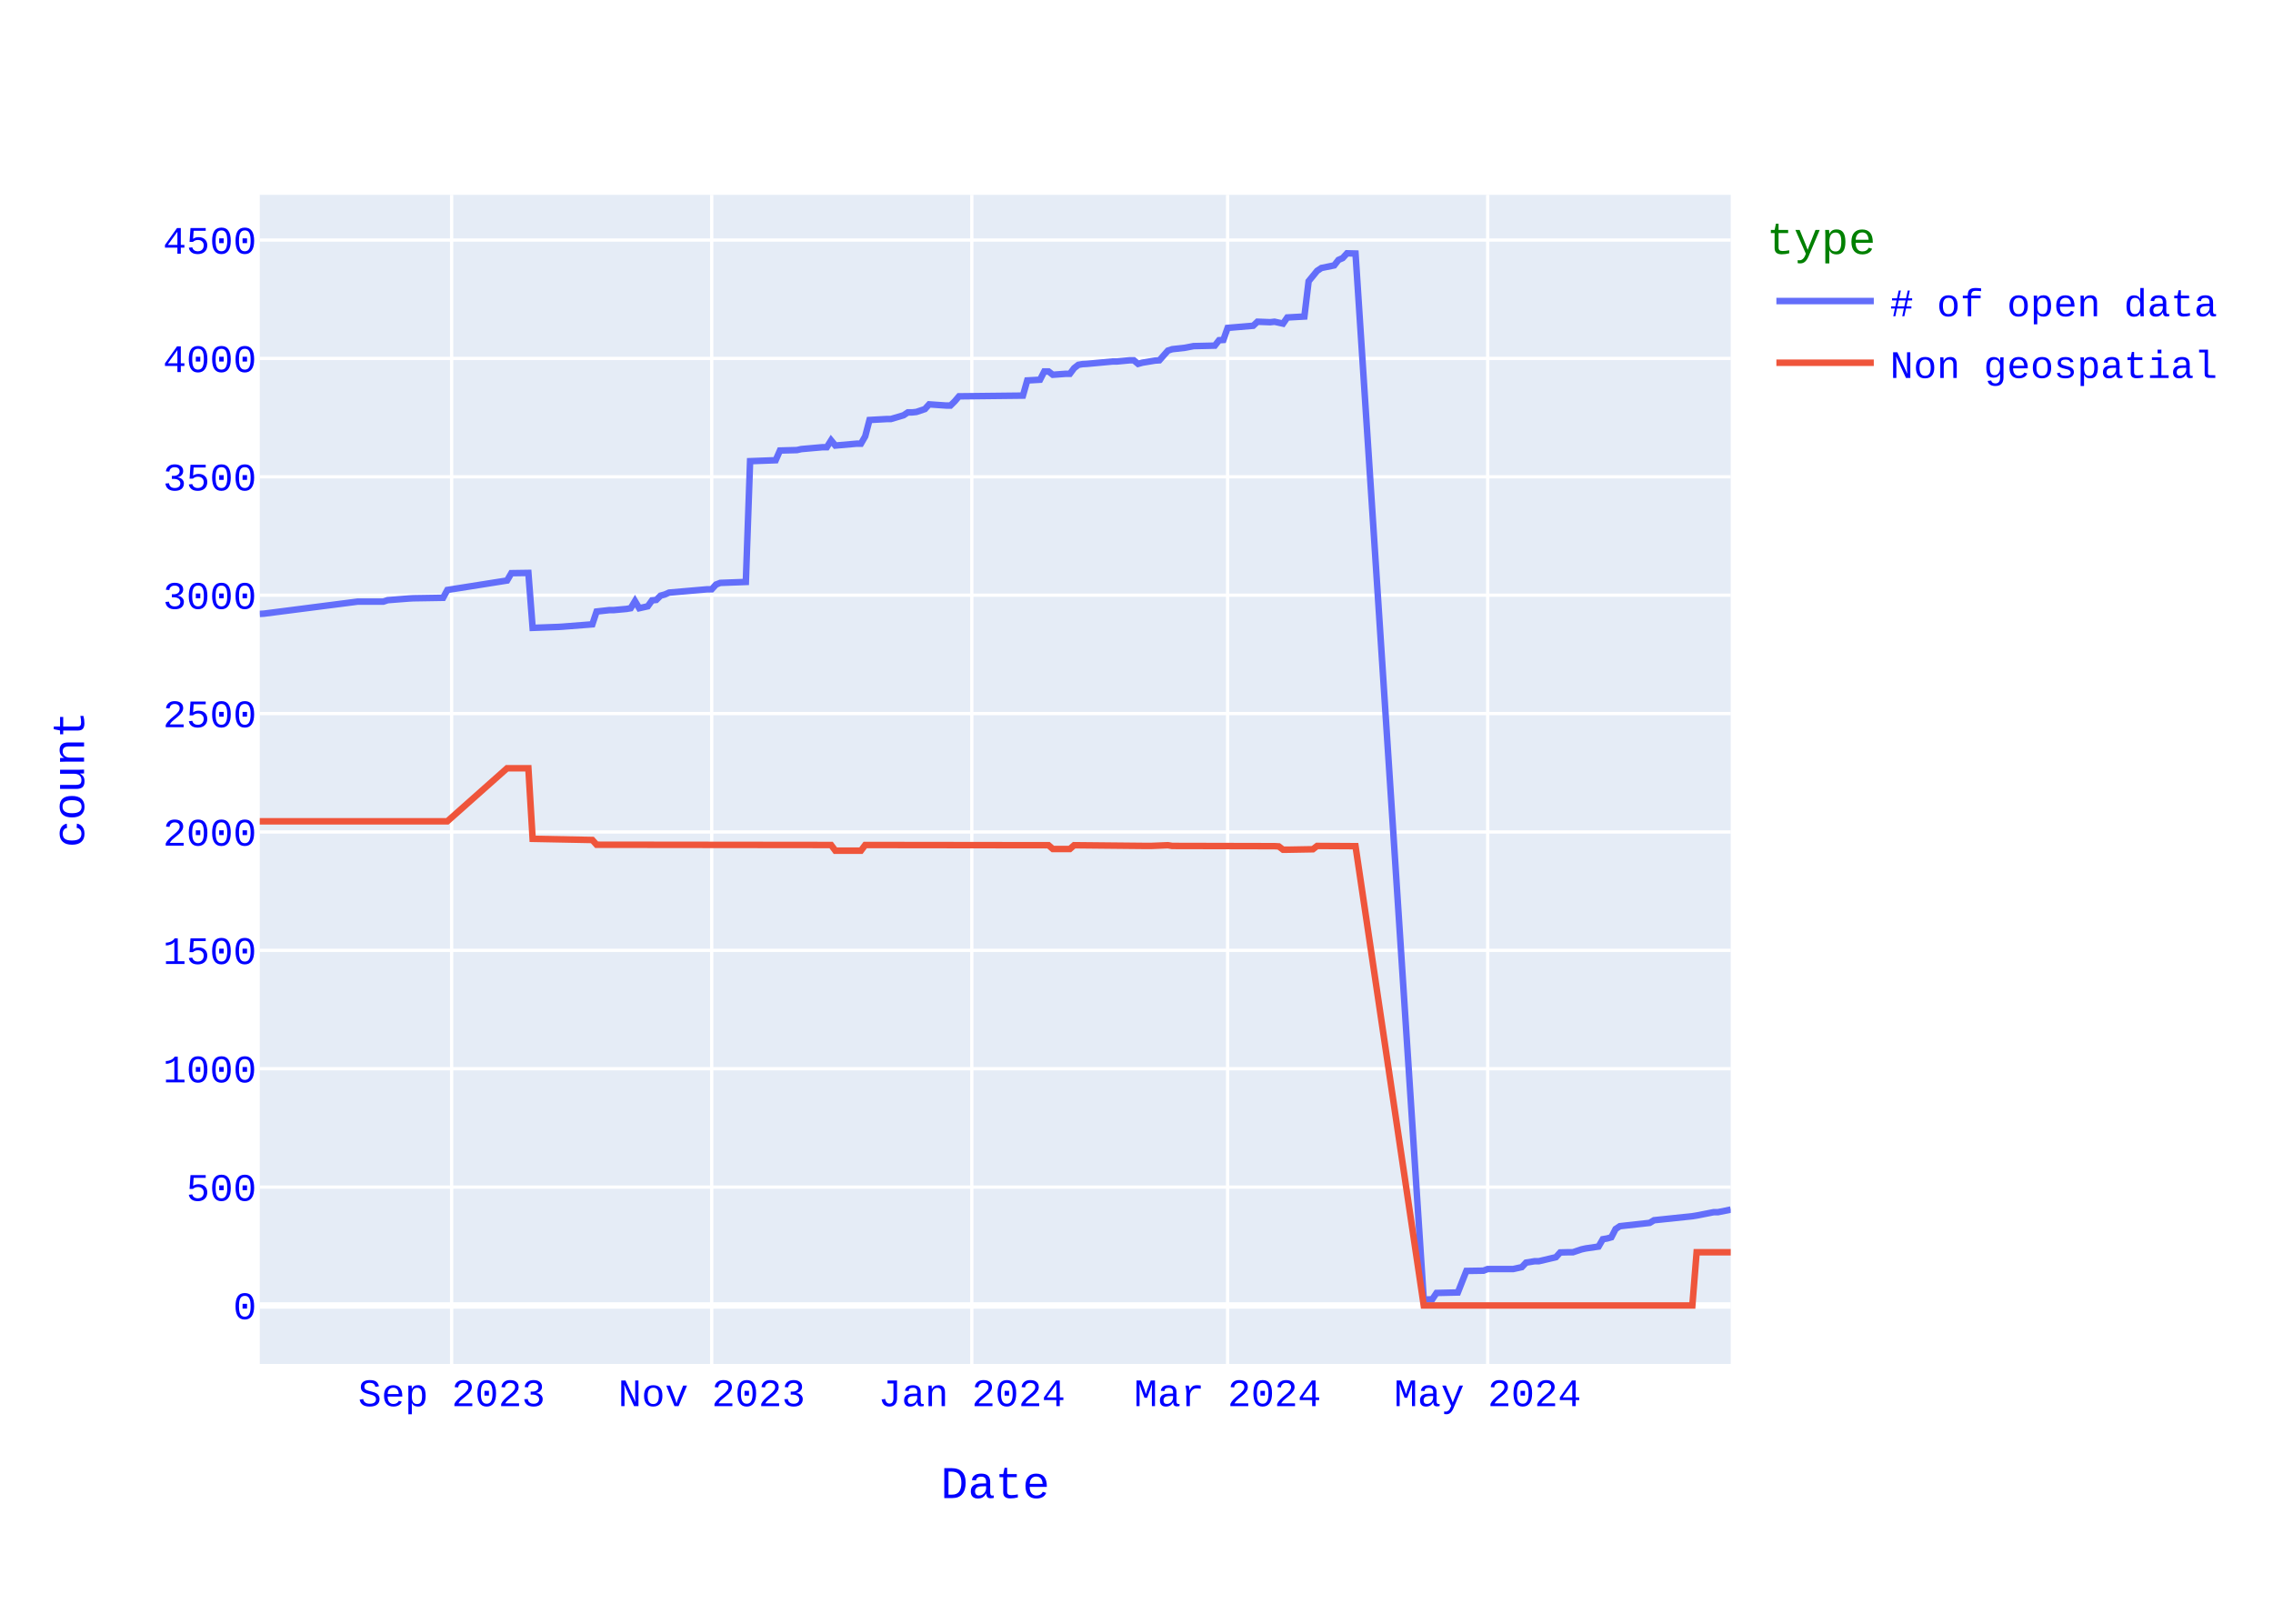
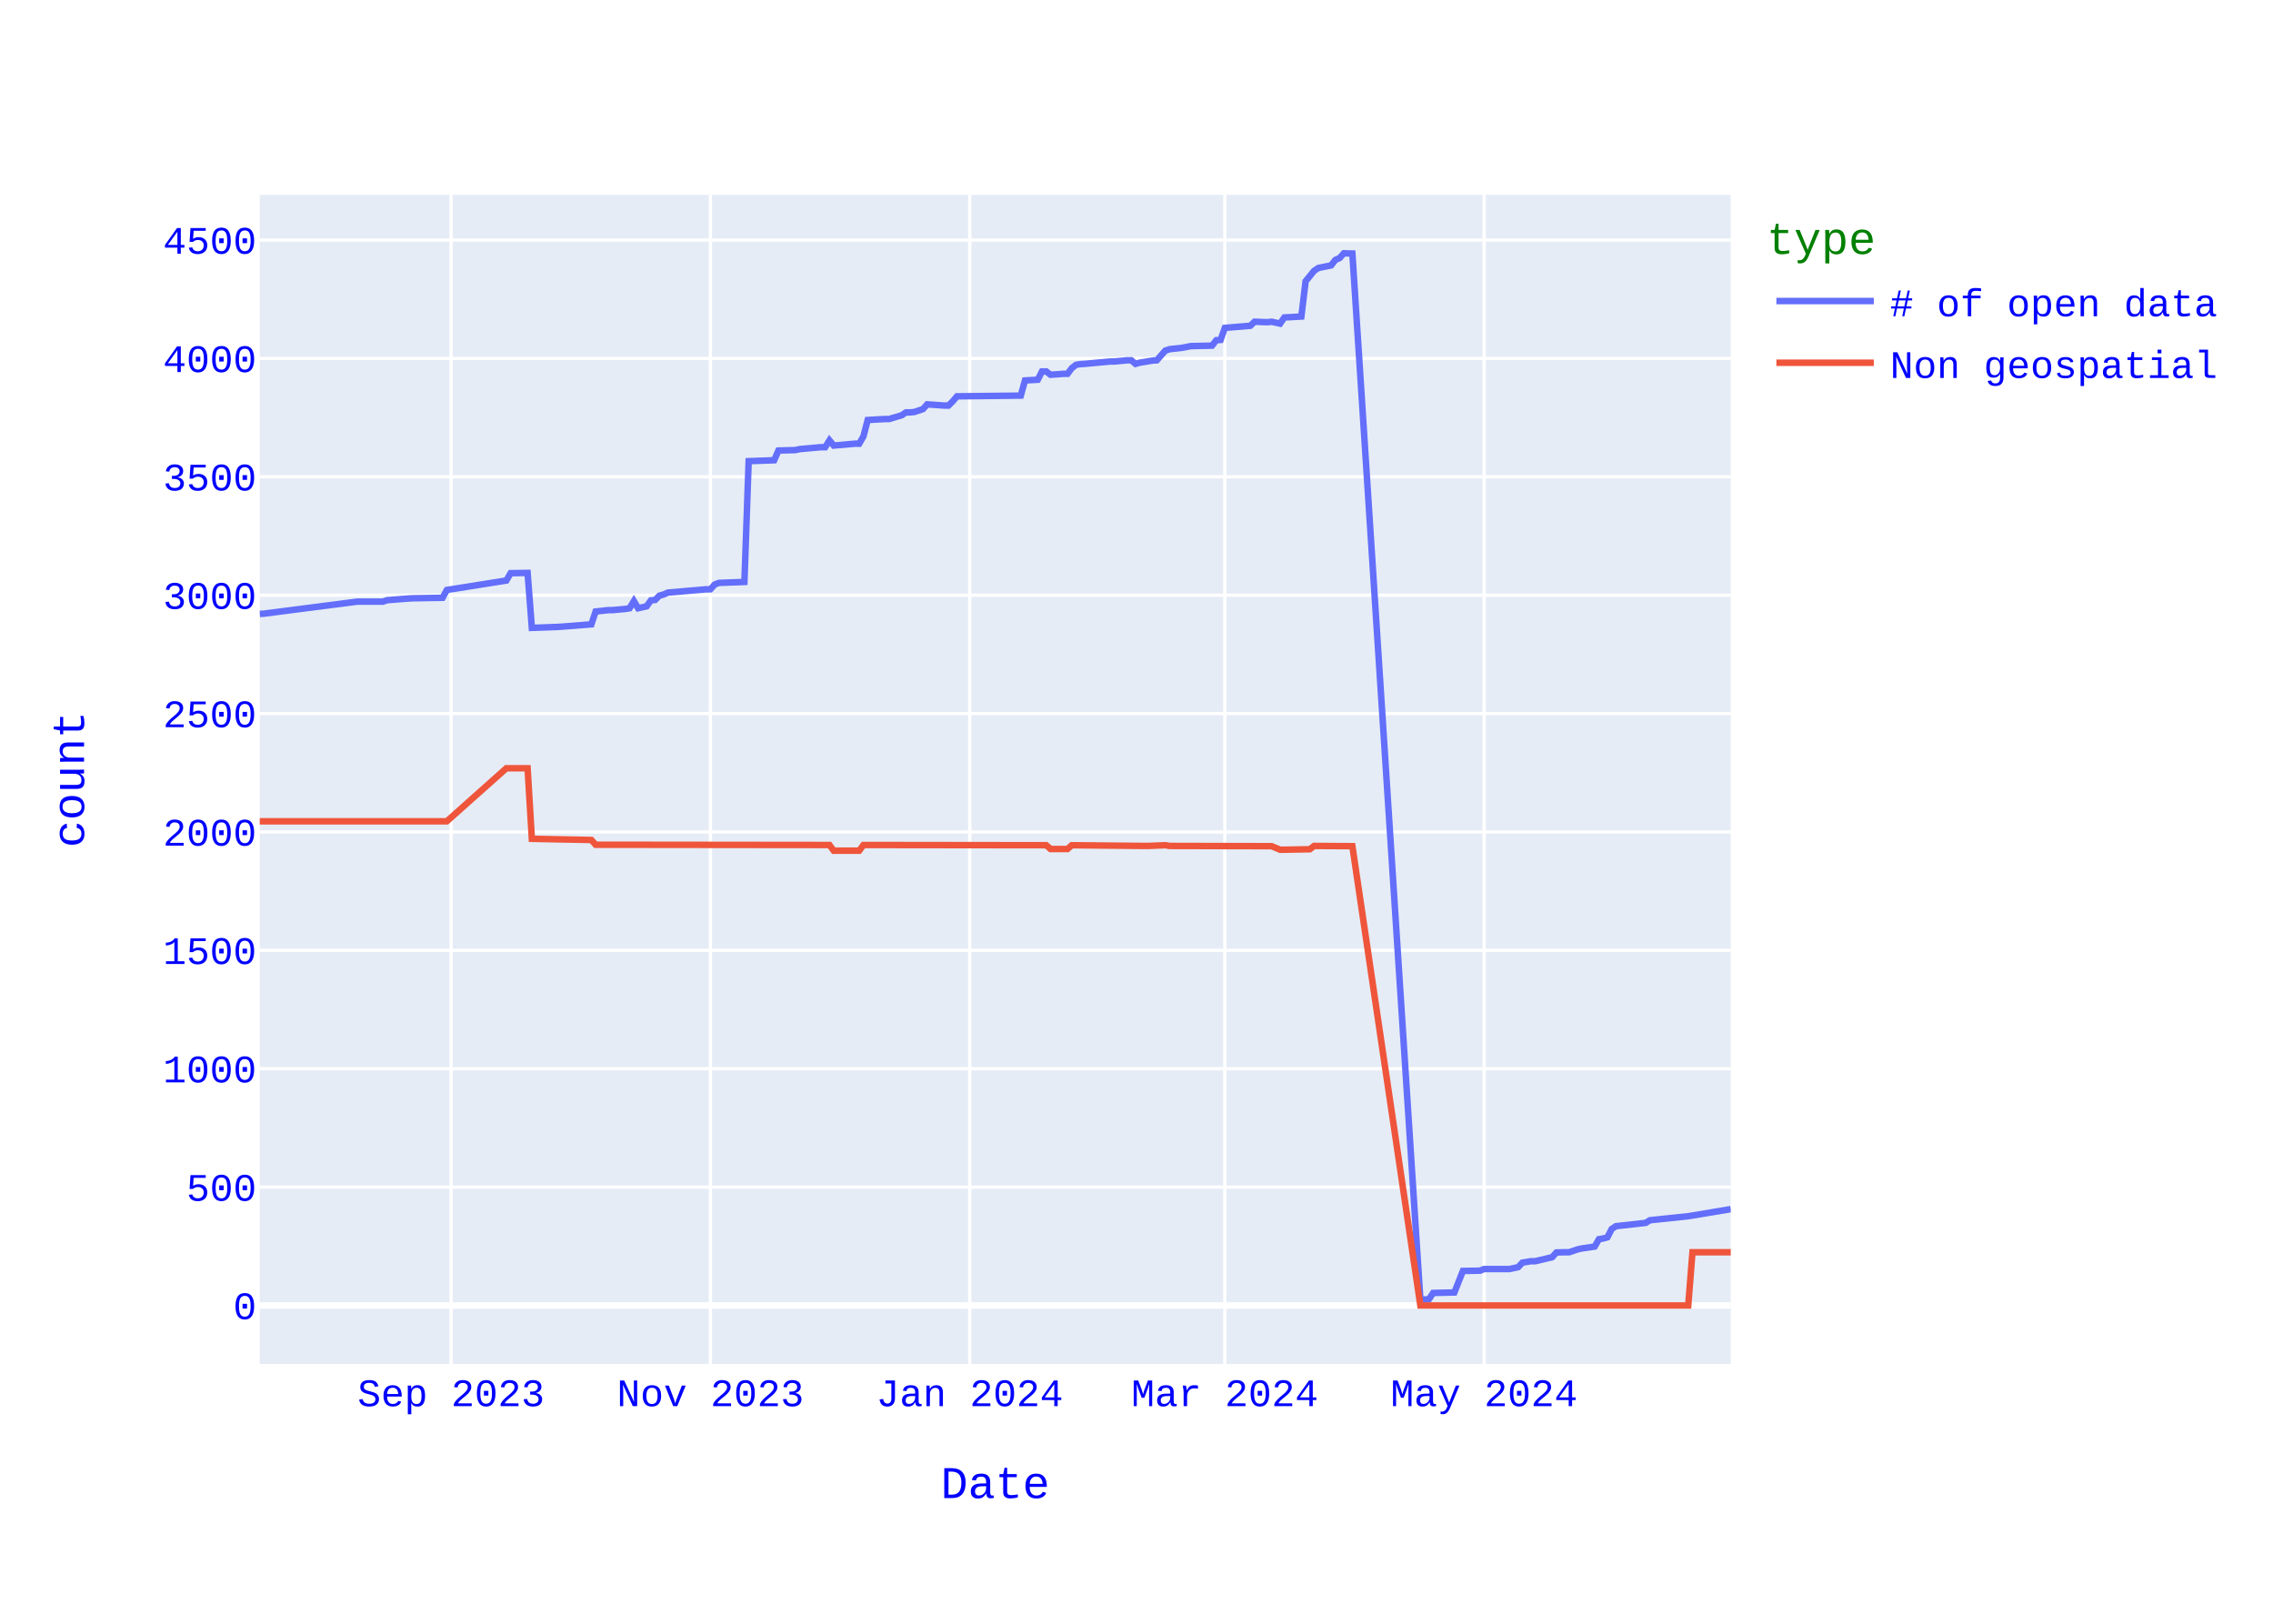
<svg xmlns="http://www.w3.org/2000/svg" class="main-svg" width="700" height="500" style="" viewBox="0 0 700 500">
  <rect x="0" y="0" width="700" height="500" style="fill: rgb(255, 255, 255); fill-opacity: 1;" />
-   <defs id="defs-c542f5">
+   <defs id="defs-779491">
    <g class="clips">
-       <clipPath id="clipc542f5xyplot" class="plotclip">
+       <clipPath id="clip779491xyplot" class="plotclip">
        <rect width="453" height="360" />
      </clipPath>
-       <clipPath class="axesclip" id="clipc542f5x">
+       <clipPath class="axesclip" id="clip779491x">
        <rect x="80" y="0" width="453" height="500" />
      </clipPath>
-       <clipPath class="axesclip" id="clipc542f5y">
+       <clipPath class="axesclip" id="clip779491y">
        <rect x="0" y="60" width="700" height="360" />
      </clipPath>
-       <clipPath class="axesclip" id="clipc542f5xy">
+       <clipPath class="axesclip" id="clip779491xy">
        <rect x="80" y="60" width="453" height="360" />
      </clipPath>
    </g>
    <g class="gradients" />
    <g class="patterns" />
  </defs>
  <g class="bglayer">
    <rect class="bg" x="80" y="60" width="453" height="360" style="fill: rgb(229, 236, 246); fill-opacity: 1; stroke-width: 0;" />
  </g>
  <g class="layer-below">
    <g class="imagelayer" />
    <g class="shapelayer" />
  </g>
  <g class="cartesianlayer">
    <g class="subplot xy">
      <g class="layer-subplot">
        <g class="shapelayer" />
        <g class="imagelayer" />
      </g>
      <g class="minor-gridlayer">
        <g class="x" />
        <g class="y" />
      </g>
      <g class="gridlayer">
        <g class="x">
-           <path class="xgrid crisp" transform="translate(139.09,0)" d="M0,60v360" style="stroke: rgb(255, 255, 255); stroke-opacity: 1; stroke-width: 1px;" />
-           <path class="xgrid crisp" transform="translate(219.18,0)" d="M0,60v360" style="stroke: rgb(255, 255, 255); stroke-opacity: 1; stroke-width: 1px;" />
-           <path class="xgrid crisp" transform="translate(299.28,0)" d="M0,60v360" style="stroke: rgb(255, 255, 255); stroke-opacity: 1; stroke-width: 1px;" />
-           <path class="xgrid crisp" transform="translate(378.06,0)" d="M0,60v360" style="stroke: rgb(255, 255, 255); stroke-opacity: 1; stroke-width: 1px;" />
-           <path class="xgrid crisp" transform="translate(458.16,0)" d="M0,60v360" style="stroke: rgb(255, 255, 255); stroke-opacity: 1; stroke-width: 1px;" />
+           <path class="xgrid crisp" transform="translate(138.92,0)" d="M0,60v360" style="stroke: rgb(255, 255, 255); stroke-opacity: 1; stroke-width: 1px;" />
+           <path class="xgrid crisp" transform="translate(218.78,0)" d="M0,60v360" style="stroke: rgb(255, 255, 255); stroke-opacity: 1; stroke-width: 1px;" />
+           <path class="xgrid crisp" transform="translate(298.64,0)" d="M0,60v360" style="stroke: rgb(255, 255, 255); stroke-opacity: 1; stroke-width: 1px;" />
+           <path class="xgrid crisp" transform="translate(377.2,0)" d="M0,60v360" style="stroke: rgb(255, 255, 255); stroke-opacity: 1; stroke-width: 1px;" />
+           <path class="xgrid crisp" transform="translate(457.06,0)" d="M0,60v360" style="stroke: rgb(255, 255, 255); stroke-opacity: 1; stroke-width: 1px;" />
        </g>
        <g class="y">
          <path class="ygrid crisp" transform="translate(0,365.55)" d="M80,0h453" style="stroke: rgb(255, 255, 255); stroke-opacity: 1; stroke-width: 1px;" />
          <path class="ygrid crisp" transform="translate(0,329.09)" d="M80,0h453" style="stroke: rgb(255, 255, 255); stroke-opacity: 1; stroke-width: 1px;" />
          <path class="ygrid crisp" transform="translate(0,292.64)" d="M80,0h453" style="stroke: rgb(255, 255, 255); stroke-opacity: 1; stroke-width: 1px;" />
          <path class="ygrid crisp" transform="translate(0,256.19)" d="M80,0h453" style="stroke: rgb(255, 255, 255); stroke-opacity: 1; stroke-width: 1px;" />
          <path class="ygrid crisp" transform="translate(0,219.73)" d="M80,0h453" style="stroke: rgb(255, 255, 255); stroke-opacity: 1; stroke-width: 1px;" />
          <path class="ygrid crisp" transform="translate(0,183.28)" d="M80,0h453" style="stroke: rgb(255, 255, 255); stroke-opacity: 1; stroke-width: 1px;" />
          <path class="ygrid crisp" transform="translate(0,146.82)" d="M80,0h453" style="stroke: rgb(255, 255, 255); stroke-opacity: 1; stroke-width: 1px;" />
          <path class="ygrid crisp" transform="translate(0,110.37)" d="M80,0h453" style="stroke: rgb(255, 255, 255); stroke-opacity: 1; stroke-width: 1px;" />
          <path class="ygrid crisp" transform="translate(0,73.92)" d="M80,0h453" style="stroke: rgb(255, 255, 255); stroke-opacity: 1; stroke-width: 1px;" />
        </g>
      </g>
      <g class="zerolinelayer">
        <path class="yzl zl crisp" transform="translate(0,402)" d="M80,0h453" style="stroke: rgb(255, 255, 255); stroke-opacity: 1; stroke-width: 2px;" />
      </g>
      <path class="xlines-below" />
      <path class="ylines-below" />
      <g class="overlines-below" />
      <g class="xaxislayer-below" />
      <g class="yaxislayer-below" />
      <g class="overaxes-below" />
-       <g class="plot" transform="translate(80,60)" clip-path="url(#clipc542f5xyplot)">
+       <g class="plot" transform="translate(80,60)" clip-path="url(#clip779491xyplot)">
        <g class="scatterlayer mlayer">
-           <g class="trace scatter tracec8560d" style="stroke-miterlimit: 2; opacity: 1;">
+           <g class="trace scatter trace82c4c0" style="stroke-miterlimit: 2; opacity: 1;">
            <g class="fills" />
            <g class="errorbars" />
            <g class="lines">
-               <path class="js-line" d="M453,312.47L449.06,313.27L447.75,313.27L442.5,314.3L441.18,314.51L429.37,315.75L428.05,316.56L418.86,317.58L417.55,318.45L416.23,321L414.92,321.37L413.61,321.59L412.3,323.85L408.36,324.43L407.04,324.72L404.42,325.6L403.1,325.6L400.48,325.67L399.17,327.13L393.91,328.37L392.6,328.37L389.97,328.8L388.66,330.19L386.03,330.77L384.72,330.77L378.16,330.77L376.84,331.28L371.59,331.36L368.97,337.99L362.4,338.14L361.09,340.1L358.46,340.18L337.45,18.07L334.83,18L333.51,19.46L332.2,20.04L330.89,21.72L326.95,22.52L325.63,23.4L323.01,26.6L321.7,37.47L316.44,37.76L315.13,39.65L312.5,39.07L311.19,39.22L307.25,39.07L305.94,40.31L298.06,40.97L296.75,44.68L295.43,44.76L294.12,46.43L287.56,46.58L284.93,47.09L280.99,47.53L279.68,47.96L277.05,50.95L275.74,51.03L271.8,51.68L270.49,52.05L269.17,50.95L267.86,50.95L263.92,51.32L262.61,51.32L254.73,52.05L253.42,52.12L252.1,52.34L250.79,53.36L249.48,55.11L248.17,55.11L244.23,55.4L242.91,54.38L241.6,54.38L240.29,56.93L236.35,57.15L235.03,61.82L215.34,62.04L214.03,63.57L212.71,64.88L211.4,64.88L206.15,64.51L204.83,65.97L202.21,66.85L200.9,66.99L199.58,66.99L198.27,67.87L194.33,69.04L193.02,69.04L187.77,69.33L186.45,74.36L185.14,76.62L183.83,76.62L177.26,77.2L175.95,75.6L174.63,77.71L173.32,77.71L166.76,78.29L165.44,78.59L160.19,78.73L158.88,81.72L151,82.01L149.69,119.2L141.81,119.49L140.5,120L139.18,121.46L137.87,121.46L126.05,122.48L124.74,123.06L123.43,123.42L122.11,124.74L120.8,124.88L119.49,126.7L116.86,127.29L115.55,125.1L114.23,127.29L112.92,127.51L108.98,127.87L107.67,127.87L103.73,128.31L102.42,132.25L93.23,132.97L91.91,133.05L84.03,133.34L82.72,116.42L77.47,116.5L76.16,118.76L57.77,121.67L56.46,124.08L47.27,124.23L45.96,124.3L39.39,124.81L38.08,125.25L30.2,125.25L1.31,128.96L0,129.04" style="vector-effect: none; fill: none; stroke: rgb(99, 110, 250); stroke-opacity: 1; stroke-width: 2px; opacity: 1;" />
+               <path class="js-line" d="M453,312.33L441.22,314.3L439.91,314.51L428.12,315.75L426.82,316.56L417.65,317.58L416.34,318.45L415.03,321L413.72,321.37L412.41,321.59L411.1,323.85L407.18,324.43L405.87,324.72L403.25,325.6L401.94,325.6L399.32,325.67L398.01,327.13L392.77,328.37L391.47,328.37L388.85,328.8L387.54,330.19L384.92,330.77L383.61,330.77L377.06,330.77L375.75,331.28L370.52,331.36L367.9,337.99L361.35,338.14L360.04,340.1L357.42,340.18L336.48,18.07L333.86,18L332.55,19.46L331.24,20.04L329.93,21.72L326,22.52L324.69,23.4L322.08,26.6L320.77,37.47L315.53,37.76L314.22,39.65L311.6,39.07L310.29,39.22L306.36,39.07L305.05,40.31L297.2,40.97L295.89,44.68L294.58,44.76L293.27,46.43L286.73,46.58L284.11,47.09L280.18,47.53L278.87,47.96L276.25,50.95L274.94,51.03L271.01,51.68L269.71,52.05L268.4,50.95L267.09,50.95L263.16,51.32L261.85,51.32L253.99,52.05L252.68,52.12L251.38,52.34L250.07,53.36L248.76,55.11L247.45,55.11L243.52,55.4L242.21,54.38L240.9,54.38L239.59,56.93L235.66,57.15L234.36,61.82L214.72,62.04L213.41,63.57L212.1,64.88L210.79,64.88L205.55,64.51L204.24,65.97L201.62,66.85L200.32,66.99L199.01,66.99L197.7,67.87L193.77,69.04L192.46,69.04L187.22,69.33L185.91,74.36L184.6,76.62L183.29,76.62L176.75,77.2L175.44,75.6L174.13,77.71L172.82,77.71L166.27,78.29L164.97,78.59L159.73,78.73L158.42,81.72L150.56,82.01L149.25,119.2L141.4,119.49L140.09,120L138.78,121.46L137.47,121.46L125.69,122.48L124.38,123.06L123.07,123.42L121.76,124.74L120.45,124.88L119.14,126.7L116.52,127.29L115.21,125.1L113.9,127.29L112.6,127.51L108.67,127.87L107.36,127.87L103.43,128.31L102.12,132.25L92.96,132.97L91.65,133.05L83.79,133.34L82.48,116.42L77.25,116.5L75.94,118.76L57.61,121.67L56.3,124.08L47.13,124.23L45.82,124.3L39.28,124.81L37.97,125.25L30.11,125.25L1.31,128.96L0,129.04" style="vector-effect: none; fill: none; stroke: rgb(99, 110, 250); stroke-opacity: 1; stroke-width: 2px; opacity: 1;" />
            </g>
            <g class="points" />
            <g class="text" />
          </g>
-           <g class="trace scatter trace240c5a" style="stroke-miterlimit: 2; opacity: 1;">
+           <g class="trace scatter trace6ba606" style="stroke-miterlimit: 2; opacity: 1;">
            <g class="fills" />
            <g class="errorbars" />
            <g class="lines">
-               <path class="js-line" d="M453,325.6L442.5,325.6L441.18,342L358.46,342L337.45,200.56L325.63,200.49L324.32,201.51L316.44,201.65L315.13,201.65L313.82,200.63L312.5,200.56L280.99,200.49L279.68,200.27L274.43,200.49L273.11,200.49L250.79,200.27L249.48,201.43L244.23,201.43L242.91,200.27L186.45,200.2L185.14,201.95L177.26,201.95L175.95,200.2L103.73,200.12L102.42,198.66L84.03,198.3L82.72,176.57L76.16,176.57L57.77,192.9L0,192.9" style="vector-effect: none; fill: none; stroke: rgb(239, 85, 59); stroke-opacity: 1; stroke-width: 2px; opacity: 1;" />
+               <path class="js-line" d="M453,325.6L441.22,325.6L439.91,342L357.42,342L336.48,200.56L324.69,200.49L323.38,201.51L315.53,201.65L314.22,201.65L311.6,200.56L310.29,200.56L280.18,200.49L278.87,200.27L273.63,200.49L272.32,200.49L250.07,200.27L248.76,201.43L243.52,201.43L242.21,200.27L185.91,200.2L184.6,201.95L176.75,201.95L175.44,200.2L103.43,200.12L102.12,198.66L83.79,198.3L82.48,176.57L75.94,176.57L57.61,192.9L0,192.9" style="vector-effect: none; fill: none; stroke: rgb(239, 85, 59); stroke-opacity: 1; stroke-width: 2px; opacity: 1;" />
            </g>
            <g class="points" />
            <g class="text" />
          </g>
        </g>
      </g>
      <g class="overplot" />
      <path class="xlines-above crisp" d="M0,0" style="fill: none;" />
      <path class="ylines-above crisp" d="M0,0" style="fill: none;" />
      <g class="overlines-above" />
      <g class="xaxislayer-above">
        <g class="xtick">
-           <text text-anchor="middle" x="0" y="433" transform="translate(139.09,0)" style="font-family: 'Courier New'; font-size: 12px; fill: rgb(0, 0, 255); fill-opacity: 1; white-space: pre; opacity: 1;">Sep 2023</text>
-         </g>
-         <g class="xtick">
-           <text text-anchor="middle" x="0" y="433" style="font-family: 'Courier New'; font-size: 12px; fill: rgb(0, 0, 255); fill-opacity: 1; white-space: pre; opacity: 1;" transform="translate(219.18,0)">Nov 2023</text>
-         </g>
-         <g class="xtick">
-           <text text-anchor="middle" x="0" y="433" style="font-family: 'Courier New'; font-size: 12px; fill: rgb(0, 0, 255); fill-opacity: 1; white-space: pre; opacity: 1;" transform="translate(299.28,0)">Jan 2024</text>
-         </g>
-         <g class="xtick">
-           <text text-anchor="middle" x="0" y="433" style="font-family: 'Courier New'; font-size: 12px; fill: rgb(0, 0, 255); fill-opacity: 1; white-space: pre; opacity: 1;" transform="translate(378.06,0)">Mar 2024</text>
-         </g>
-         <g class="xtick">
-           <text text-anchor="middle" x="0" y="433" style="font-family: 'Courier New'; font-size: 12px; fill: rgb(0, 0, 255); fill-opacity: 1; white-space: pre; opacity: 1;" transform="translate(458.16,0)">May 2024</text>
+           <text text-anchor="middle" x="0" y="433" transform="translate(138.92,0)" style="font-family: 'Courier New'; font-size: 12px; fill: rgb(0, 0, 255); fill-opacity: 1; white-space: pre; opacity: 1;">Sep 2023</text>
+         </g>
+         <g class="xtick">
+           <text text-anchor="middle" x="0" y="433" style="font-family: 'Courier New'; font-size: 12px; fill: rgb(0, 0, 255); fill-opacity: 1; white-space: pre; opacity: 1;" transform="translate(218.78,0)">Nov 2023</text>
+         </g>
+         <g class="xtick">
+           <text text-anchor="middle" x="0" y="433" style="font-family: 'Courier New'; font-size: 12px; fill: rgb(0, 0, 255); fill-opacity: 1; white-space: pre; opacity: 1;" transform="translate(298.64,0)">Jan 2024</text>
+         </g>
+         <g class="xtick">
+           <text text-anchor="middle" x="0" y="433" style="font-family: 'Courier New'; font-size: 12px; fill: rgb(0, 0, 255); fill-opacity: 1; white-space: pre; opacity: 1;" transform="translate(377.2,0)">Mar 2024</text>
+         </g>
+         <g class="xtick">
+           <text text-anchor="middle" x="0" y="433" style="font-family: 'Courier New'; font-size: 12px; fill: rgb(0, 0, 255); fill-opacity: 1; white-space: pre; opacity: 1;" transform="translate(457.06,0)">May 2024</text>
        </g>
      </g>
      <g class="yaxislayer-above">
        <g class="ytick">
          <text text-anchor="end" x="79" y="4.2" transform="translate(0,402)" style="font-family: 'Courier New'; font-size: 12px; fill: rgb(0, 0, 255); fill-opacity: 1; white-space: pre; opacity: 1;">0</text>
        </g>
        <g class="ytick">
          <text text-anchor="end" x="79" y="4.2" style="font-family: 'Courier New'; font-size: 12px; fill: rgb(0, 0, 255); fill-opacity: 1; white-space: pre; opacity: 1;" transform="translate(0,365.55)">500</text>
        </g>
        <g class="ytick">
          <text text-anchor="end" x="79" y="4.2" style="font-family: 'Courier New'; font-size: 12px; fill: rgb(0, 0, 255); fill-opacity: 1; white-space: pre; opacity: 1;" transform="translate(0,329.09)">1000</text>
        </g>
        <g class="ytick">
          <text text-anchor="end" x="79" y="4.2" style="font-family: 'Courier New'; font-size: 12px; fill: rgb(0, 0, 255); fill-opacity: 1; white-space: pre; opacity: 1;" transform="translate(0,292.64)">1500</text>
        </g>
        <g class="ytick">
          <text text-anchor="end" x="79" y="4.2" style="font-family: 'Courier New'; font-size: 12px; fill: rgb(0, 0, 255); fill-opacity: 1; white-space: pre; opacity: 1;" transform="translate(0,256.19)">2000</text>
        </g>
        <g class="ytick">
          <text text-anchor="end" x="79" y="4.2" style="font-family: 'Courier New'; font-size: 12px; fill: rgb(0, 0, 255); fill-opacity: 1; white-space: pre; opacity: 1;" transform="translate(0,219.73)">2500</text>
        </g>
        <g class="ytick">
          <text text-anchor="end" x="79" y="4.2" style="font-family: 'Courier New'; font-size: 12px; fill: rgb(0, 0, 255); fill-opacity: 1; white-space: pre; opacity: 1;" transform="translate(0,183.28)">3000</text>
        </g>
        <g class="ytick">
          <text text-anchor="end" x="79" y="4.2" style="font-family: 'Courier New'; font-size: 12px; fill: rgb(0, 0, 255); fill-opacity: 1; white-space: pre; opacity: 1;" transform="translate(0,146.82)">3500</text>
        </g>
        <g class="ytick">
          <text text-anchor="end" x="79" y="4.2" style="font-family: 'Courier New'; font-size: 12px; fill: rgb(0, 0, 255); fill-opacity: 1; white-space: pre; opacity: 1;" transform="translate(0,110.37)">4000</text>
        </g>
        <g class="ytick">
          <text text-anchor="end" x="79" y="4.2" style="font-family: 'Courier New'; font-size: 12px; fill: rgb(0, 0, 255); fill-opacity: 1; white-space: pre; opacity: 1;" transform="translate(0,73.92)">4500</text>
        </g>
      </g>
      <g class="overaxes-above" />
    </g>
  </g>
  <g class="polarlayer" />
  <g class="smithlayer" />
  <g class="ternarylayer" />
  <g class="geolayer" />
  <g class="funnelarealayer" />
  <g class="pielayer" />
  <g class="iciclelayer" />
  <g class="treemaplayer" />
  <g class="sunburstlayer" />
  <g class="glimages" />
-   <defs id="topdefs-c542f5">
+   <defs id="topdefs-779491">
    <g class="clips" />
-     <clipPath id="legendc542f5">
+     <clipPath id="legend779491">
      <rect width="146" height="67" x="0" y="0" />
    </clipPath>
  </defs>
  <g class="layer-above">
    <g class="imagelayer" />
    <g class="shapelayer" />
  </g>
  <g class="infolayer">
    <g class="legend" pointer-events="all" transform="translate(542.06,60)">
      <rect class="bg" shape-rendering="crispEdges" style="stroke: rgb(68, 68, 68); stroke-opacity: 1; fill: rgb(255, 255, 255); fill-opacity: 1; stroke-width: 0px;" width="146" height="67" x="0" y="0" />
-       <g class="scrollbox" transform="" clip-path="url(#legendc542f5)">
+       <g class="scrollbox" transform="" clip-path="url(#legend779491)">
        <text class="legendtitletext" text-anchor="start" x="2" y="18.2" style="font-family: 'Courier New'; font-size: 14px; fill: rgb(0, 128, 0); fill-opacity: 1; white-space: pre;">type</text>
        <g class="groups" transform="">
          <g class="traces" transform="translate(0,32.7)" style="opacity: 1;">
            <text class="legendtext" text-anchor="start" x="40" y="4.68" style="font-family: 'Courier New'; font-size: 12px; fill: rgb(0, 0, 255); fill-opacity: 1; white-space: pre;"># of open data</text>
            <g class="layers" style="opacity: 1;">
              <g class="legendfill" />
              <g class="legendlines">
                <path class="js-line" d="M5,0h30" style="fill: none; stroke: rgb(99, 110, 250); stroke-opacity: 1; stroke-width: 2px;" />
              </g>
              <g class="legendsymbols">
                <g class="legendpoints" />
              </g>
            </g>
            <rect class="legendtoggle" x="0" y="-9.5" width="140.828" height="19" style="fill: rgb(0, 0, 0); fill-opacity: 0;" />
          </g>
        </g>
        <g class="groups" transform="">
          <g class="traces" transform="translate(0,51.7)" style="opacity: 1;">
            <text class="legendtext" text-anchor="start" x="40" y="4.68" style="font-family: 'Courier New'; font-size: 12px; fill: rgb(0, 0, 255); fill-opacity: 1; white-space: pre;">Non geospatial</text>
            <g class="layers" style="opacity: 1;">
              <g class="legendfill" />
              <g class="legendlines">
                <path class="js-line" d="M5,0h30" style="fill: none; stroke: rgb(239, 85, 59); stroke-opacity: 1; stroke-width: 2px;" />
              </g>
              <g class="legendsymbols">
                <g class="legendpoints" />
              </g>
            </g>
            <rect class="legendtoggle" x="0" y="-9.5" width="140.828" height="19" style="fill: rgb(0, 0, 0); fill-opacity: 0;" />
          </g>
        </g>
      </g>
      <rect class="scrollbar" rx="20" ry="3" width="0" height="0" style="fill: rgb(128, 139, 164); fill-opacity: 1;" x="0" y="0" />
    </g>
    <g class="g-gtitle" />
    <g class="g-xtitle">
      <text class="xtitle" x="306.5" y="461.3" text-anchor="middle" style="font-family: 'Courier New'; font-size: 14px; fill: rgb(0, 0, 255); opacity: 1; font-weight: normal; white-space: pre;">Date</text>
    </g>
    <g class="g-ytitle">
      <text class="ytitle" transform="rotate(-90,25.8875,240)" x="25.888" y="240" text-anchor="middle" style="font-family: 'Courier New'; font-size: 14px; fill: rgb(0, 0, 255); opacity: 1; font-weight: normal; white-space: pre;">count</text>
    </g>
  </g>
</svg>
